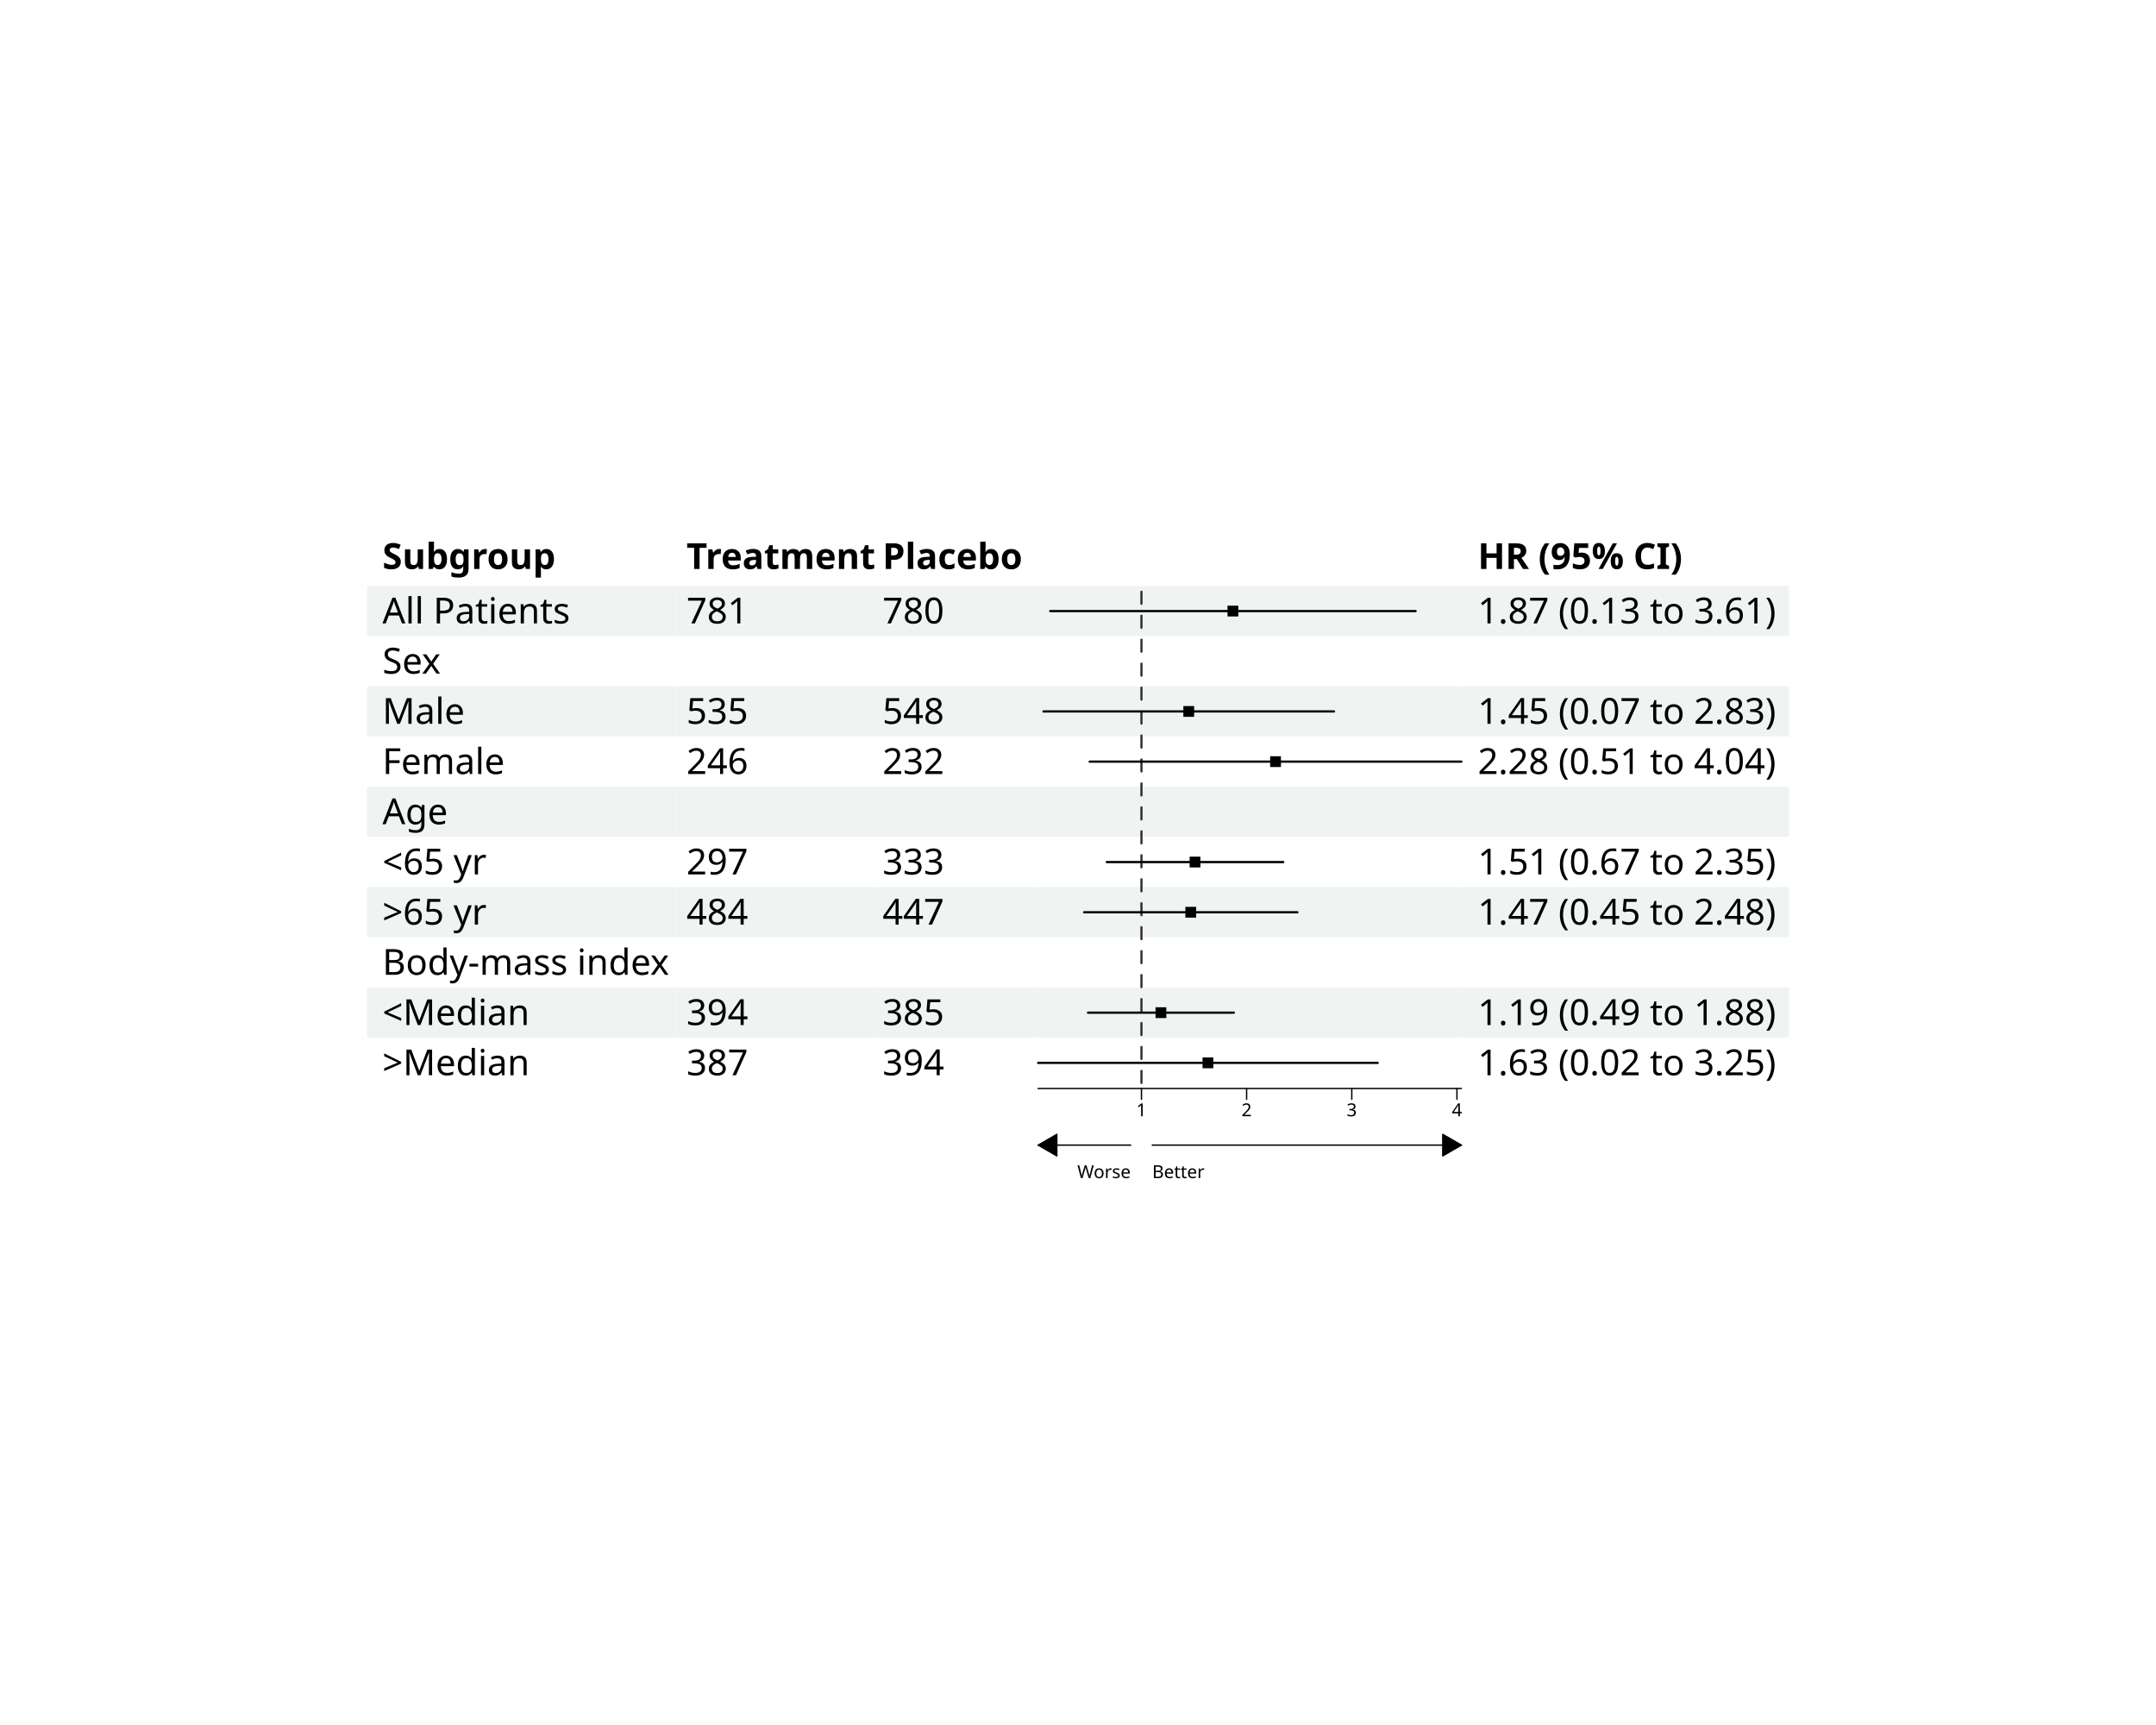
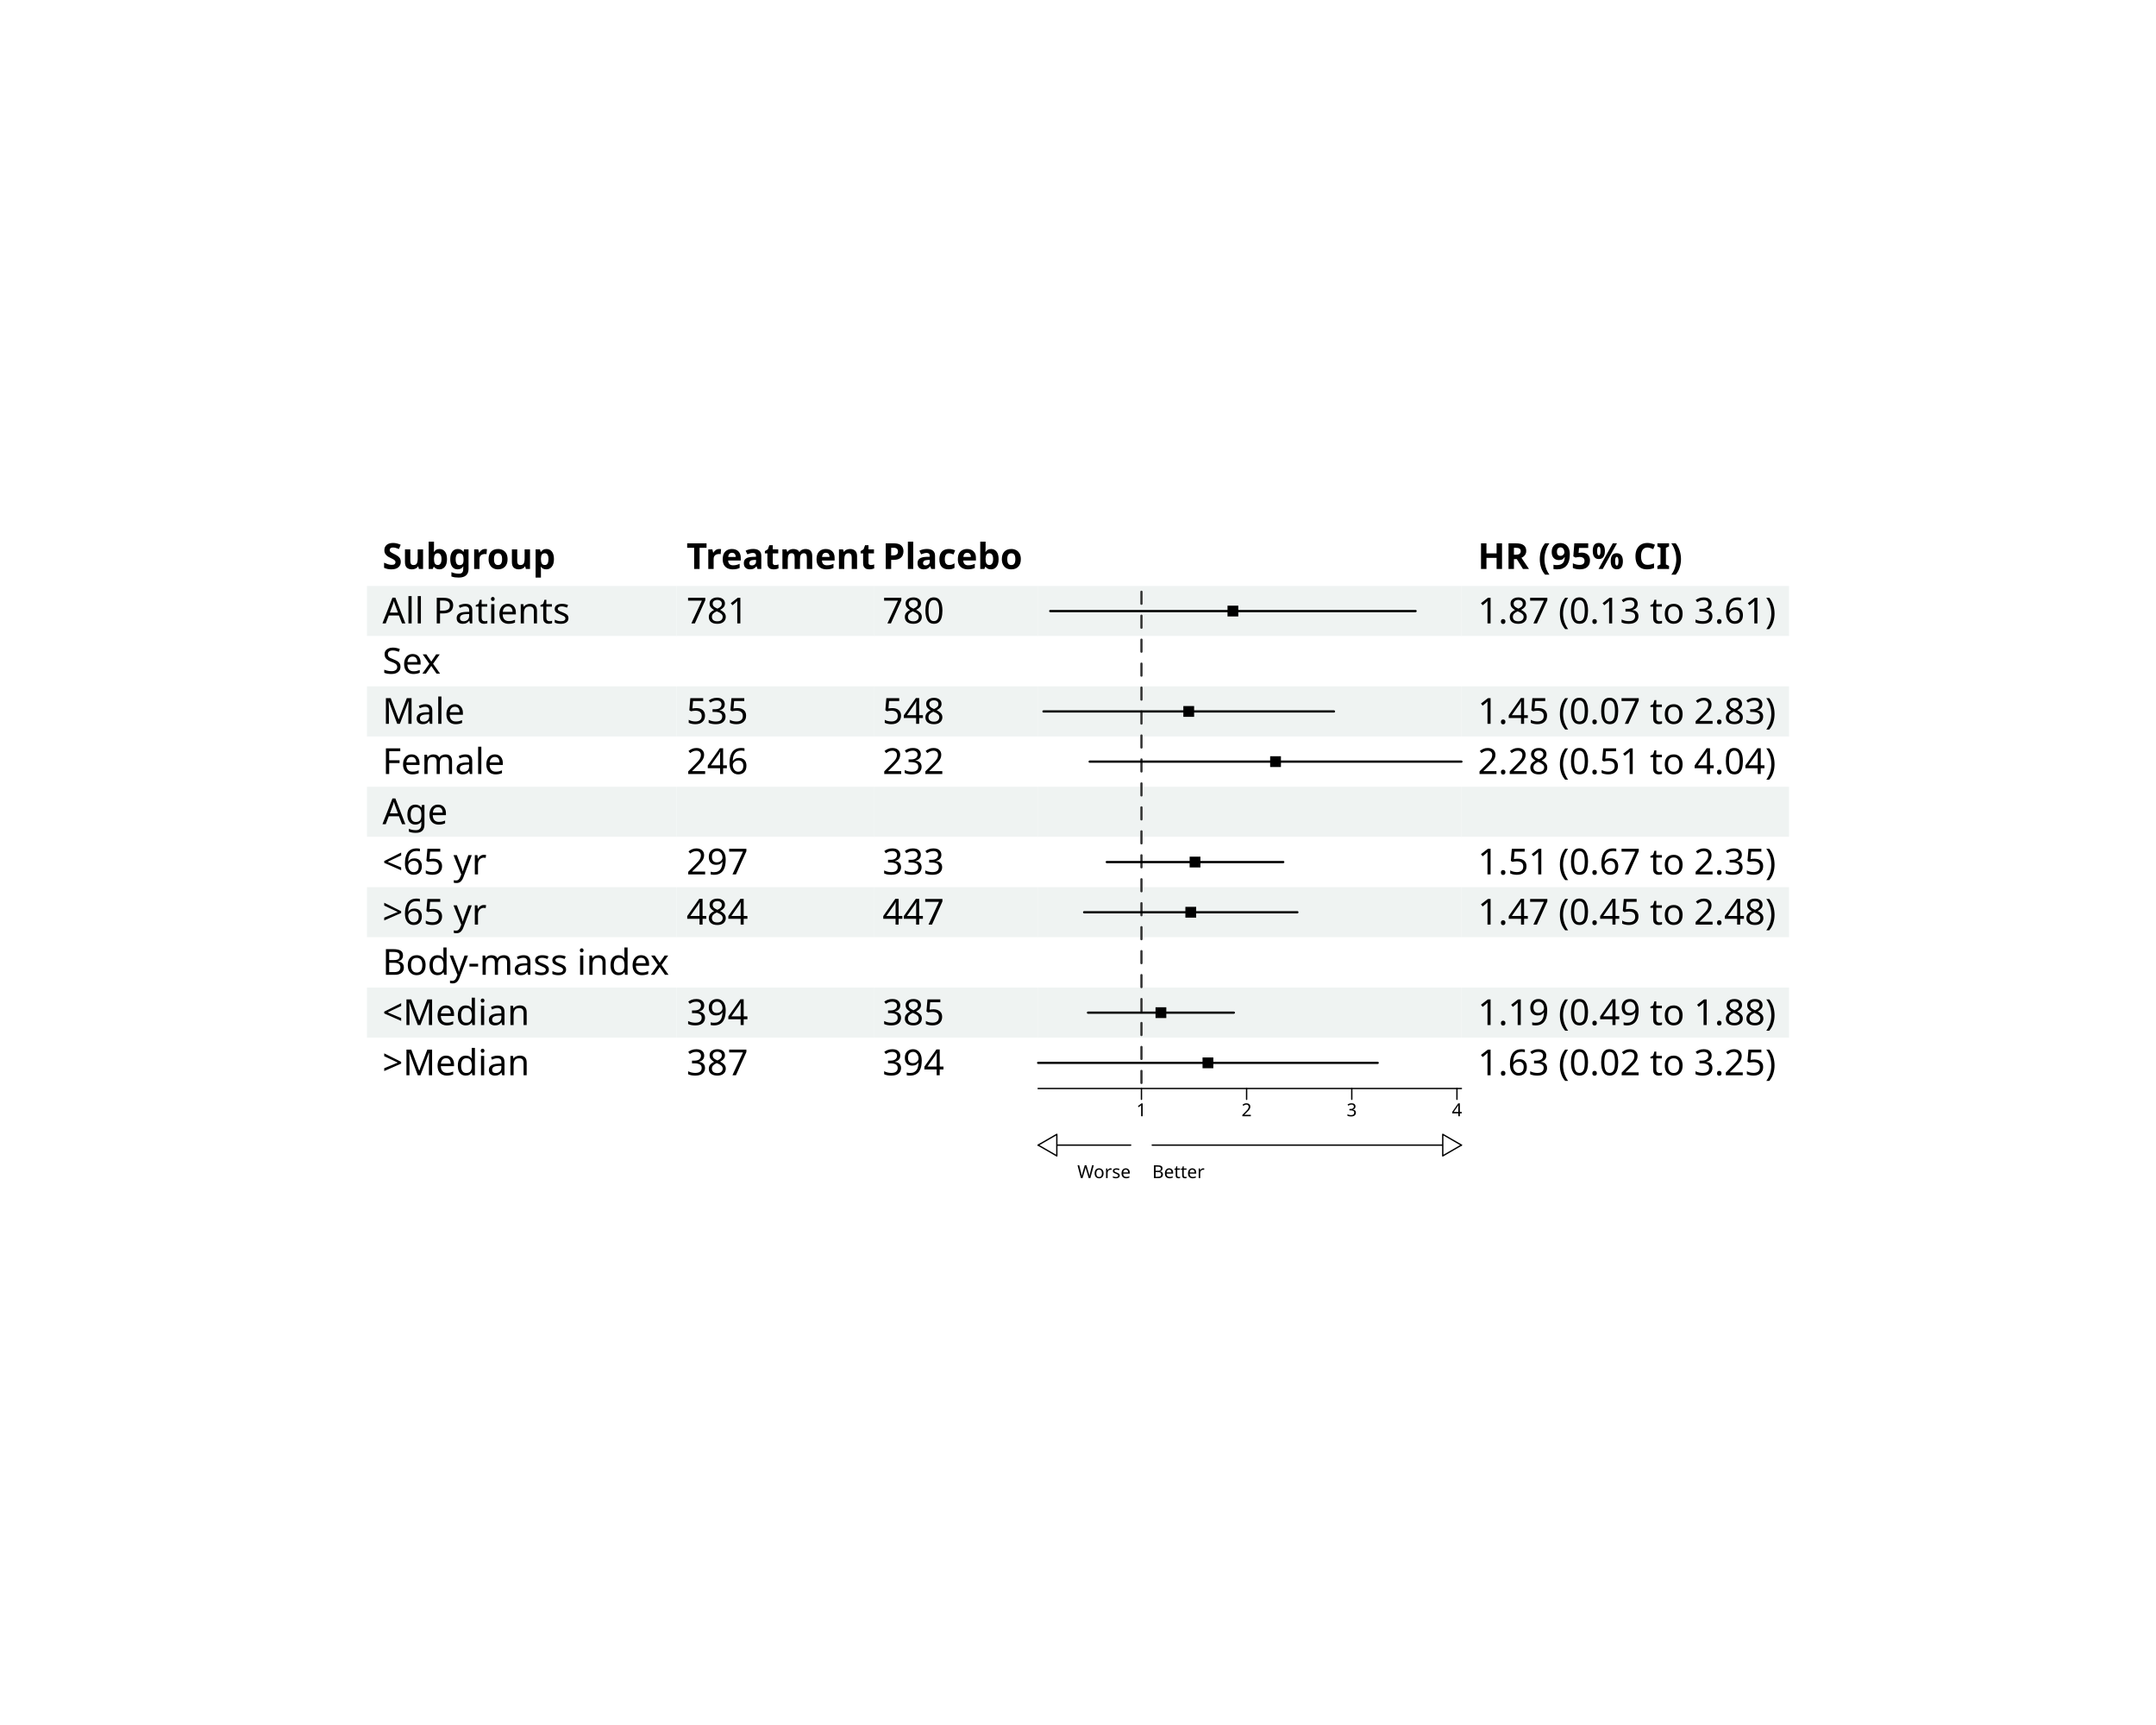
<svg xmlns="http://www.w3.org/2000/svg" class="svglite" data-engine-version="2.0" width="720.00pt" height="576.00pt" viewBox="0 0 720.00 576.00">
  <defs>
    <style type="text/css">
    .svglite line, .svglite polyline, .svglite polygon, .svglite path, .svglite rect, .svglite circle {
      fill: none;
      stroke: #000000;
      stroke-linecap: round;
      stroke-linejoin: round;
      stroke-miterlimit: 10.00;
    }
  </style>
  </defs>
  <rect width="100%" height="100%" style="stroke: none; fill: #FFFFFF;" />
  <defs>
    <clipPath id="cpMC4wMHw3MjAuMDB8MC4wMHw1NzYuMDA=">
      <rect x="0.00" y="0.00" width="720.00" height="576.00" />
    </clipPath>
  </defs>
  <g clip-path="url(#cpMC4wMHw3MjAuMDB8MC4wMHw1NzYuMDA=)">
    <rect x="122.55" y="176.06" width="103.40" height="19.60" style="stroke-width: 0.75; stroke: none; fill: #FFFFFF;" />
    <rect x="225.95" y="176.06" width="66.03" height="19.60" style="stroke-width: 0.75; stroke: none; fill: #FFFFFF;" />
    <rect x="291.98" y="176.06" width="54.71" height="19.60" style="stroke-width: 0.75; stroke: none; fill: #FFFFFF;" />
    <rect x="346.69" y="176.06" width="141.35" height="19.60" style="stroke-width: 0.75; stroke: none; fill: #FFFFFF;" />
    <rect x="488.04" y="176.06" width="109.41" height="19.60" style="stroke-width: 0.75; stroke: none; fill: #FFFFFF;" />
    <rect x="122.55" y="195.66" width="103.40" height="16.76" style="stroke-width: 0.75; stroke: none; fill: #EFF3F2;" />
    <rect x="122.55" y="212.42" width="103.40" height="16.76" style="stroke-width: 0.75; stroke: none; fill: #FFFFFF;" />
    <rect x="122.55" y="229.18" width="103.40" height="16.76" style="stroke-width: 0.75; stroke: none; fill: #EFF3F2;" />
    <rect x="122.55" y="245.94" width="103.40" height="16.76" style="stroke-width: 0.75; stroke: none; fill: #FFFFFF;" />
    <rect x="122.55" y="262.71" width="103.40" height="16.76" style="stroke-width: 0.75; stroke: none; fill: #EFF3F2;" />
    <rect x="122.55" y="279.47" width="103.40" height="16.76" style="stroke-width: 0.75; stroke: none; fill: #FFFFFF;" />
    <rect x="122.55" y="296.23" width="103.40" height="16.76" style="stroke-width: 0.75; stroke: none; fill: #EFF3F2;" />
    <rect x="122.55" y="312.99" width="103.40" height="16.76" style="stroke-width: 0.75; stroke: none; fill: #FFFFFF;" />
    <rect x="122.55" y="329.76" width="103.40" height="16.76" style="stroke-width: 0.75; stroke: none; fill: #EFF3F2;" />
    <rect x="122.55" y="346.52" width="103.40" height="16.76" style="stroke-width: 0.75; stroke: none; fill: #FFFFFF;" />
    <rect x="225.95" y="195.66" width="66.03" height="16.76" style="stroke-width: 0.75; stroke: none; fill: #EFF3F2;" />
    <rect x="225.95" y="212.42" width="66.03" height="16.76" style="stroke-width: 0.75; stroke: none; fill: #FFFFFF;" />
    <rect x="225.95" y="229.18" width="66.03" height="16.76" style="stroke-width: 0.75; stroke: none; fill: #EFF3F2;" />
    <rect x="225.95" y="245.94" width="66.03" height="16.76" style="stroke-width: 0.75; stroke: none; fill: #FFFFFF;" />
    <rect x="225.95" y="262.71" width="66.03" height="16.76" style="stroke-width: 0.75; stroke: none; fill: #EFF3F2;" />
    <rect x="225.95" y="279.47" width="66.03" height="16.76" style="stroke-width: 0.75; stroke: none; fill: #FFFFFF;" />
    <rect x="225.95" y="296.23" width="66.03" height="16.76" style="stroke-width: 0.75; stroke: none; fill: #EFF3F2;" />
    <rect x="225.95" y="312.99" width="66.03" height="16.76" style="stroke-width: 0.75; stroke: none; fill: #FFFFFF;" />
    <rect x="225.95" y="329.76" width="66.03" height="16.76" style="stroke-width: 0.75; stroke: none; fill: #EFF3F2;" />
    <rect x="225.95" y="346.52" width="66.03" height="16.76" style="stroke-width: 0.75; stroke: none; fill: #FFFFFF;" />
    <rect x="291.98" y="195.66" width="54.71" height="16.76" style="stroke-width: 0.75; stroke: none; fill: #EFF3F2;" />
    <rect x="291.98" y="212.42" width="54.71" height="16.76" style="stroke-width: 0.75; stroke: none; fill: #FFFFFF;" />
    <rect x="291.98" y="229.18" width="54.71" height="16.76" style="stroke-width: 0.75; stroke: none; fill: #EFF3F2;" />
    <rect x="291.98" y="245.94" width="54.71" height="16.76" style="stroke-width: 0.75; stroke: none; fill: #FFFFFF;" />
    <rect x="291.98" y="262.71" width="54.71" height="16.76" style="stroke-width: 0.75; stroke: none; fill: #EFF3F2;" />
    <rect x="291.98" y="279.47" width="54.71" height="16.76" style="stroke-width: 0.75; stroke: none; fill: #FFFFFF;" />
    <rect x="291.98" y="296.23" width="54.71" height="16.76" style="stroke-width: 0.75; stroke: none; fill: #EFF3F2;" />
    <rect x="291.98" y="312.99" width="54.71" height="16.76" style="stroke-width: 0.75; stroke: none; fill: #FFFFFF;" />
    <rect x="291.98" y="329.76" width="54.71" height="16.76" style="stroke-width: 0.75; stroke: none; fill: #EFF3F2;" />
    <rect x="291.98" y="346.52" width="54.71" height="16.76" style="stroke-width: 0.75; stroke: none; fill: #FFFFFF;" />
    <rect x="346.69" y="195.66" width="141.35" height="16.76" style="stroke-width: 0.75; stroke: none; fill: #EFF3F2;" />
    <rect x="346.69" y="212.42" width="141.35" height="16.76" style="stroke-width: 0.75; stroke: none; fill: #FFFFFF;" />
    <rect x="346.69" y="229.18" width="141.35" height="16.76" style="stroke-width: 0.75; stroke: none; fill: #EFF3F2;" />
    <rect x="346.69" y="245.94" width="141.35" height="16.76" style="stroke-width: 0.75; stroke: none; fill: #FFFFFF;" />
    <rect x="346.69" y="262.71" width="141.35" height="16.76" style="stroke-width: 0.75; stroke: none; fill: #EFF3F2;" />
    <rect x="346.69" y="279.47" width="141.35" height="16.76" style="stroke-width: 0.75; stroke: none; fill: #FFFFFF;" />
    <rect x="346.69" y="296.23" width="141.35" height="16.76" style="stroke-width: 0.75; stroke: none; fill: #EFF3F2;" />
    <rect x="346.69" y="312.99" width="141.35" height="16.76" style="stroke-width: 0.75; stroke: none; fill: #FFFFFF;" />
    <rect x="346.69" y="329.76" width="141.35" height="16.76" style="stroke-width: 0.75; stroke: none; fill: #EFF3F2;" />
    <rect x="346.69" y="346.52" width="141.35" height="16.76" style="stroke-width: 0.75; stroke: none; fill: #FFFFFF;" />
    <rect x="488.04" y="195.66" width="109.41" height="16.76" style="stroke-width: 0.75; stroke: none; fill: #EFF3F2;" />
    <rect x="488.04" y="212.42" width="109.41" height="16.76" style="stroke-width: 0.75; stroke: none; fill: #FFFFFF;" />
    <rect x="488.04" y="229.18" width="109.41" height="16.76" style="stroke-width: 0.75; stroke: none; fill: #EFF3F2;" />
    <rect x="488.04" y="245.94" width="109.41" height="16.76" style="stroke-width: 0.75; stroke: none; fill: #FFFFFF;" />
    <rect x="488.04" y="262.71" width="109.41" height="16.76" style="stroke-width: 0.75; stroke: none; fill: #EFF3F2;" />
    <rect x="488.04" y="279.47" width="109.41" height="16.76" style="stroke-width: 0.75; stroke: none; fill: #FFFFFF;" />
    <rect x="488.04" y="296.23" width="109.41" height="16.76" style="stroke-width: 0.75; stroke: none; fill: #EFF3F2;" />
    <rect x="488.04" y="312.99" width="109.41" height="16.76" style="stroke-width: 0.75; stroke: none; fill: #FFFFFF;" />
    <rect x="488.04" y="329.76" width="109.41" height="16.76" style="stroke-width: 0.75; stroke: none; fill: #EFF3F2;" />
    <rect x="488.04" y="346.52" width="109.41" height="16.76" style="stroke-width: 0.75; stroke: none; fill: #FFFFFF;" />
    <text x="127.72" y="189.99" style="font-size: 12.00px; font-weight: bold; font-family: sans;" textLength="52.05px" lengthAdjust="spacingAndGlyphs">Subgroup</text>
    <text x="127.72" y="208.17" style="font-size: 12.00px; font-family: sans;" textLength="70.03px" lengthAdjust="spacingAndGlyphs">   All Patients</text>
    <text x="229.25" y="189.99" style="font-size: 12.00px; font-weight: bold; font-family: sans;" textLength="54.69px" lengthAdjust="spacingAndGlyphs">Treatment</text>
    <text x="127.72" y="224.93" style="font-size: 12.00px; font-family: sans;" textLength="20.69px" lengthAdjust="spacingAndGlyphs">Sex</text>
    <text x="294.72" y="189.99" style="font-size: 12.00px; font-weight: bold; font-family: sans;" textLength="43.37px" lengthAdjust="spacingAndGlyphs">Placebo</text>
    <text x="127.72" y="241.69" style="font-size: 12.00px; font-family: sans;" textLength="42.68px" lengthAdjust="spacingAndGlyphs">     Male</text>
    <text x="353.76" y="189.99" style="font-size: 12.00px; font-weight: bold; font-family: sans;" textLength="3.33px" lengthAdjust="spacingAndGlyphs"> </text>
    <text x="127.72" y="258.45" style="font-size: 12.00px; font-family: sans;" textLength="56.69px" lengthAdjust="spacingAndGlyphs">     Female</text>
    <text x="493.51" y="189.99" style="font-size: 12.00px; font-weight: bold; font-family: sans;" textLength="68.02px" lengthAdjust="spacingAndGlyphs">HR (95% CI)</text>
    <text x="127.72" y="275.22" style="font-size: 12.00px; font-family: sans;" textLength="21.36px" lengthAdjust="spacingAndGlyphs">Age</text>
    <text x="127.72" y="291.98" style="font-size: 12.00px; font-family: sans;" textLength="50.36px" lengthAdjust="spacingAndGlyphs">     &lt;65 yr</text>
    <text x="127.72" y="308.74" style="font-size: 12.00px; font-family: sans;" textLength="50.36px" lengthAdjust="spacingAndGlyphs">     &gt;65 yr</text>
    <text x="127.72" y="325.50" style="font-size: 12.00px; font-family: sans;" textLength="92.07px" lengthAdjust="spacingAndGlyphs">Body-mass index</text>
    <text x="127.72" y="342.27" style="font-size: 12.00px; font-family: sans;" textLength="63.04px" lengthAdjust="spacingAndGlyphs">     &lt;Median</text>
    <text x="127.72" y="359.03" style="font-size: 12.00px; font-family: sans;" textLength="63.04px" lengthAdjust="spacingAndGlyphs">     &gt;Median</text>
    <text x="229.25" y="208.17" style="font-size: 12.00px; font-family: sans;" textLength="20.02px" lengthAdjust="spacingAndGlyphs">781</text>
    <text x="229.25" y="241.69" style="font-size: 12.00px; font-family: sans;" textLength="20.02px" lengthAdjust="spacingAndGlyphs">535</text>
    <text x="229.25" y="258.45" style="font-size: 12.00px; font-family: sans;" textLength="20.02px" lengthAdjust="spacingAndGlyphs">246</text>
    <text x="229.25" y="291.98" style="font-size: 12.00px; font-family: sans;" textLength="20.02px" lengthAdjust="spacingAndGlyphs">297</text>
    <text x="229.25" y="308.74" style="font-size: 12.00px; font-family: sans;" textLength="20.02px" lengthAdjust="spacingAndGlyphs">484</text>
    <text x="229.25" y="342.27" style="font-size: 12.00px; font-family: sans;" textLength="20.02px" lengthAdjust="spacingAndGlyphs">394</text>
    <text x="229.25" y="359.03" style="font-size: 12.00px; font-family: sans;" textLength="20.02px" lengthAdjust="spacingAndGlyphs">387</text>
    <text x="294.72" y="208.17" style="font-size: 12.00px; font-family: sans;" textLength="20.02px" lengthAdjust="spacingAndGlyphs">780</text>
    <text x="294.72" y="241.69" style="font-size: 12.00px; font-family: sans;" textLength="20.02px" lengthAdjust="spacingAndGlyphs">548</text>
    <text x="294.72" y="258.45" style="font-size: 12.00px; font-family: sans;" textLength="20.02px" lengthAdjust="spacingAndGlyphs">232</text>
    <text x="294.72" y="291.98" style="font-size: 12.00px; font-family: sans;" textLength="20.02px" lengthAdjust="spacingAndGlyphs">333</text>
    <text x="294.72" y="308.74" style="font-size: 12.00px; font-family: sans;" textLength="20.02px" lengthAdjust="spacingAndGlyphs">447</text>
    <text x="294.72" y="342.27" style="font-size: 12.00px; font-family: sans;" textLength="20.02px" lengthAdjust="spacingAndGlyphs">385</text>
    <text x="294.72" y="359.03" style="font-size: 12.00px; font-family: sans;" textLength="20.02px" lengthAdjust="spacingAndGlyphs">394</text>
    <text x="353.76" y="208.17" style="font-size: 12.00px; font-family: sans;" textLength="130.01px" lengthAdjust="spacingAndGlyphs">                                       </text>
    <text x="353.76" y="224.93" style="font-size: 12.00px; font-family: sans;" textLength="130.01px" lengthAdjust="spacingAndGlyphs">                                       </text>
    <text x="353.76" y="241.69" style="font-size: 12.00px; font-family: sans;" textLength="130.01px" lengthAdjust="spacingAndGlyphs">                                       </text>
    <text x="353.76" y="258.45" style="font-size: 12.00px; font-family: sans;" textLength="130.01px" lengthAdjust="spacingAndGlyphs">                                       </text>
    <text x="353.76" y="275.22" style="font-size: 12.00px; font-family: sans;" textLength="130.01px" lengthAdjust="spacingAndGlyphs">                                       </text>
    <text x="353.76" y="291.98" style="font-size: 12.00px; font-family: sans;" textLength="130.01px" lengthAdjust="spacingAndGlyphs">                                       </text>
    <text x="353.76" y="308.74" style="font-size: 12.00px; font-family: sans;" textLength="130.01px" lengthAdjust="spacingAndGlyphs">                                       </text>
    <text x="353.76" y="325.50" style="font-size: 12.00px; font-family: sans;" textLength="130.01px" lengthAdjust="spacingAndGlyphs">                                       </text>
    <text x="353.76" y="342.27" style="font-size: 12.00px; font-family: sans;" textLength="130.01px" lengthAdjust="spacingAndGlyphs">                                       </text>
    <text x="353.76" y="359.03" style="font-size: 12.00px; font-family: sans;" textLength="130.01px" lengthAdjust="spacingAndGlyphs">                                       </text>
    <text x="493.51" y="208.17" style="font-size: 12.00px; font-family: sans;" textLength="98.07px" lengthAdjust="spacingAndGlyphs">1.87 (0.13 to 3.61)</text>
    <text x="493.51" y="241.69" style="font-size: 12.00px; font-family: sans;" textLength="98.07px" lengthAdjust="spacingAndGlyphs">1.45 (0.07 to 2.83)</text>
    <text x="493.51" y="258.45" style="font-size: 12.00px; font-family: sans;" textLength="98.07px" lengthAdjust="spacingAndGlyphs">2.28 (0.51 to 4.04)</text>
    <text x="493.51" y="291.98" style="font-size: 12.00px; font-family: sans;" textLength="98.07px" lengthAdjust="spacingAndGlyphs">1.51 (0.67 to 2.35)</text>
    <text x="493.51" y="308.74" style="font-size: 12.00px; font-family: sans;" textLength="98.07px" lengthAdjust="spacingAndGlyphs">1.47 (0.45 to 2.48)</text>
    <text x="493.51" y="342.27" style="font-size: 12.00px; font-family: sans;" textLength="98.07px" lengthAdjust="spacingAndGlyphs">1.19 (0.49 to 1.88)</text>
    <text x="493.51" y="359.03" style="font-size: 12.00px; font-family: sans;" textLength="98.07px" lengthAdjust="spacingAndGlyphs">1.63 (0.02 to 3.25)</text>
    <line x1="381.19" y1="361.60" x2="381.19" y2="197.33" style="stroke-width: 0.75; stroke: #333333; stroke-dasharray: 4.00,4.00;" />
    <polyline points="350.73,204.04 472.74,204.04 " style="stroke-width: 0.75;" />
    <polygon points="409.93,205.84 413.53,205.84 413.53,202.24 409.93,202.24 " style="stroke-width: 0.75; stroke: none; fill: #000000;" />
    <polyline points="348.47,237.56 445.48,237.56 " style="stroke-width: 0.75;" />
    <polygon points="395.18,239.36 398.78,239.36 398.78,235.76 395.18,235.76 " style="stroke-width: 0.75; stroke: none; fill: #000000;" />
    <polyline points="363.90,254.32 488.04,254.32 " style="stroke-width: 0.75;" />
    <polygon points="424.17,256.12 427.77,256.12 427.77,252.52 424.17,252.52 " style="stroke-width: 0.75; stroke: none; fill: #000000;" />
    <polyline points="369.61,287.85 428.54,287.85 " style="stroke-width: 0.75;" />
    <polygon points="397.28,289.65 400.88,289.65 400.88,286.05 397.28,286.05 " style="stroke-width: 0.75; stroke: none; fill: #000000;" />
    <polyline points="362.05,304.61 433.26,304.61 " style="stroke-width: 0.75;" />
    <polygon points="395.86,306.41 399.46,306.41 399.46,302.81 395.86,302.81 " style="stroke-width: 0.75; stroke: none; fill: #000000;" />
    <polyline points="363.34,338.14 412.04,338.14 " style="stroke-width: 0.75;" />
    <polygon points="385.89,339.94 389.49,339.94 389.49,336.34 385.89,336.34 " style="stroke-width: 0.75; stroke: none; fill: #000000;" />
    <polyline points="346.69,354.90 460.08,354.90 " style="stroke-width: 0.75;" />
    <polygon points="401.59,356.70 405.19,356.70 405.19,353.10 401.59,353.10 " style="stroke-width: 0.75; stroke: none; fill: #000000;" />
    <polyline points="346.69,363.47 488.04,363.47 " style="stroke-width: 0.45;" />
    <line x1="381.19" y1="363.47" x2="381.19" y2="367.07" style="stroke-width: 0.45;" />
    <line x1="416.31" y1="363.47" x2="416.31" y2="367.07" style="stroke-width: 0.45;" />
    <line x1="451.43" y1="363.47" x2="451.43" y2="367.07" style="stroke-width: 0.45;" />
    <line x1="486.55" y1="363.47" x2="486.55" y2="367.07" style="stroke-width: 0.45;" />
    <text x="381.19" y="372.74" text-anchor="middle" style="font-size: 6.00px; font-family: sans;" textLength="3.34px" lengthAdjust="spacingAndGlyphs">1</text>
    <text x="416.31" y="372.74" text-anchor="middle" style="font-size: 6.00px; font-family: sans;" textLength="3.34px" lengthAdjust="spacingAndGlyphs">2</text>
    <text x="451.43" y="372.74" text-anchor="middle" style="font-size: 6.00px; font-family: sans;" textLength="3.34px" lengthAdjust="spacingAndGlyphs">3</text>
    <text x="486.55" y="372.74" text-anchor="middle" style="font-size: 6.00px; font-family: sans;" textLength="3.34px" lengthAdjust="spacingAndGlyphs">4</text>
    <text x="377.59" y="393.39" text-anchor="end" style="font-size: 6.00px; font-family: sans;" textLength="17.34px" lengthAdjust="spacingAndGlyphs">Worse</text>
    <line x1="346.69" y1="382.37" x2="377.59" y2="382.37" style="stroke-width: 0.45;" />
-     <polygon points="352.93,378.77 346.69,382.37 352.93,385.97 " style="stroke-width: 0.45; fill: #000000;" />
+     <polygon points="352.93,378.77 346.69,382.37 352.93,385.97 " style="stroke-width: 0.45; fill: #FFFFFF;" />
    <text x="384.79" y="393.39" style="font-size: 6.00px; font-family: sans;" textLength="16.01px" lengthAdjust="spacingAndGlyphs">Better</text>
    <line x1="488.04" y1="382.37" x2="384.79" y2="382.37" style="stroke-width: 0.45;" />
-     <polygon points="481.81,385.97 488.04,382.37 481.81,378.77 " style="stroke-width: 0.45; fill: #000000;" />
+     <polygon points="481.81,385.97 488.04,382.37 481.81,378.77 " style="stroke-width: 0.45; fill: #FFFFFF;" />
  </g>
</svg>
